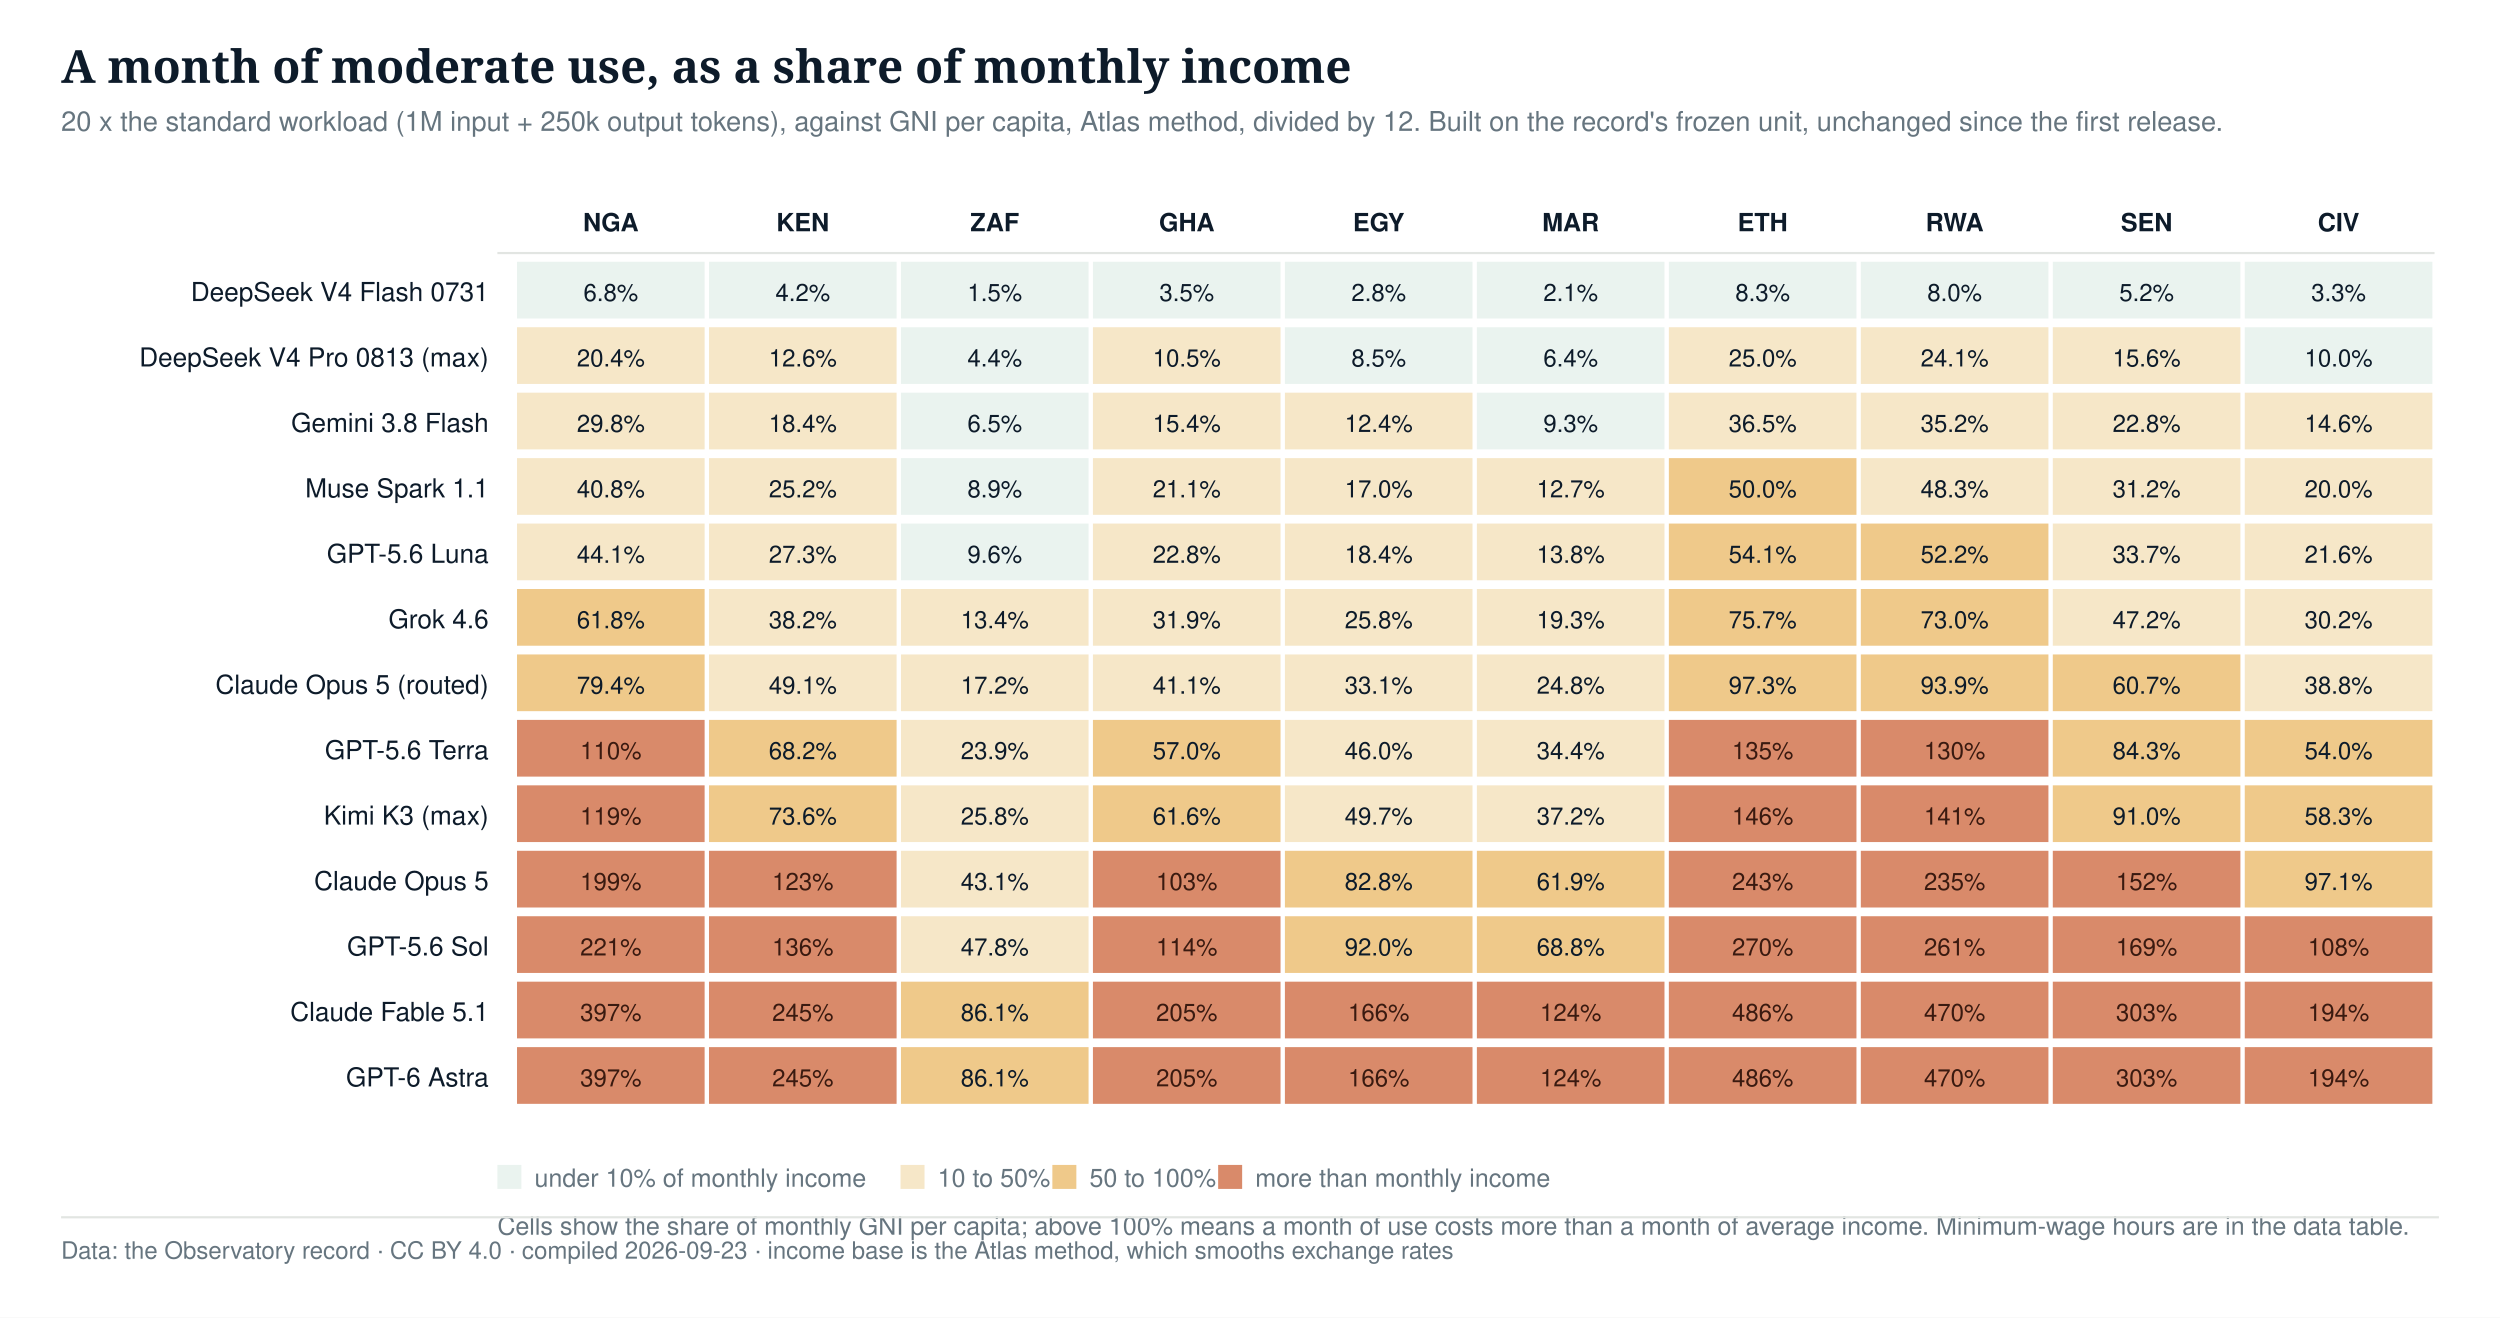
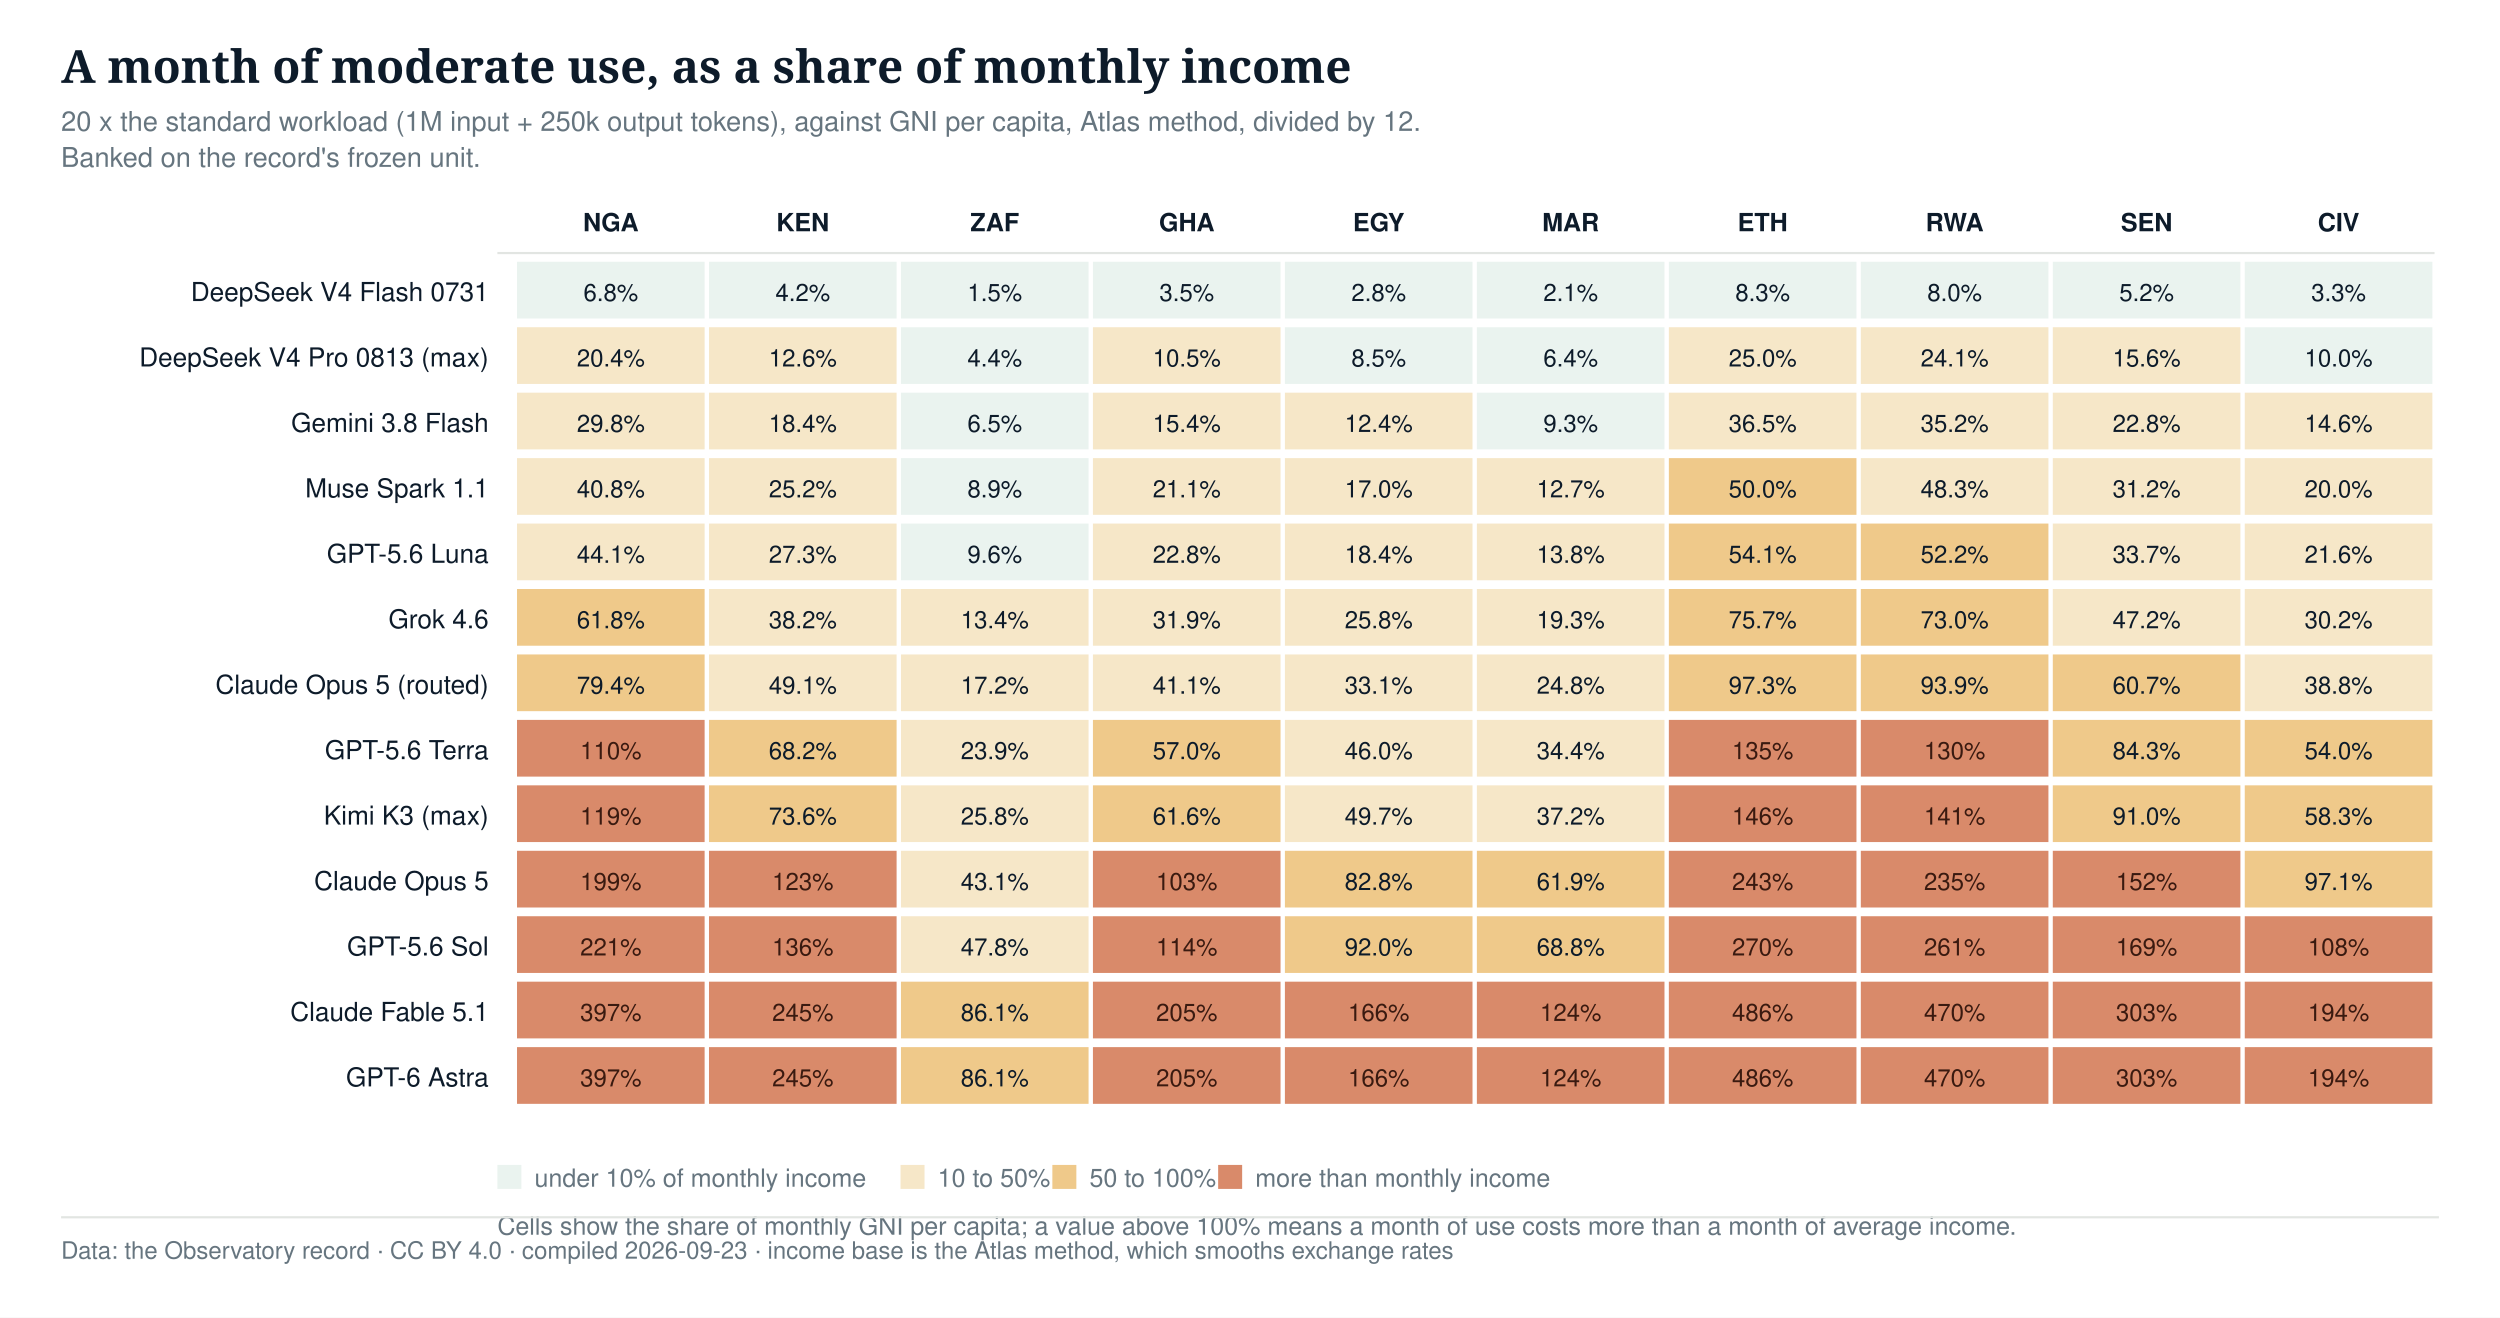
- <svg xmlns="http://www.w3.org/2000/svg" viewBox="0 0 1146 604" width="1146" height="604" role="img" aria-label="A grid of 13 models against 10 countries showing what a month of moderate use costs as a share of monthly income. The cheapest model on the grid costs 4.6% of monthly income and the dearest 268%, so affordability turns on which model a user picks, not only on where they live. Across the countries with a statutory minimum wage, a month of moderate use costs between 4 and 1,899 hours of minimum-wage work.">
+ <svg xmlns="http://www.w3.org/2000/svg" viewBox="0 0 1146 604" width="1146" height="604" role="img" aria-label="A grid of 13 models against 10 countries showing what a month of moderate use costs as a share of monthly income. The cheapest model on the grid costs 4.6% of monthly income and the dearest 268%, so affordability turns on which model a user picks, not only on where they live.">
  <rect width="1146" height="604" fill="#FFFFFF" />
  <text x="28" y="38" font-family="'Source Serif 4',Georgia,serif" font-size="21" font-weight="600" fill="#0D1B2A">A month of moderate use, as a share of monthly income</text>
-   <text x="28" y="60" font-family="IBM Plex Sans,-apple-system,'Segoe UI',Helvetica,Arial,sans-serif" font-size="12.5" fill="#66757F">20 x the standard workload (1M input + 250k output tokens), against GNI per capita, Atlas method, divided by 12. Built on the record's frozen unit, unchanged since the first release.</text>
+   <text x="28" y="60.0" font-family="IBM Plex Sans,-apple-system,'Segoe UI',Helvetica,Arial,sans-serif" font-size="12.5" fill="#66757F">20 x the standard workload (1M input + 250k output tokens), against GNI per capita, Atlas method, divided by 12.</text>
+   <text x="28" y="76.5" font-family="IBM Plex Sans,-apple-system,'Segoe UI',Helvetica,Arial,sans-serif" font-size="12.5" fill="#66757F">Banked on the record's frozen unit.</text>
  <text x="280.0" y="106" text-anchor="middle" font-family="IBM Plex Sans,-apple-system,'Segoe UI',Helvetica,Arial,sans-serif" font-size="11.5" font-weight="600" fill="#0D1B2A">NGA</text>
  <text x="368.0" y="106" text-anchor="middle" font-family="IBM Plex Sans,-apple-system,'Segoe UI',Helvetica,Arial,sans-serif" font-size="11.5" font-weight="600" fill="#0D1B2A">KEN</text>
  <text x="456.0" y="106" text-anchor="middle" font-family="IBM Plex Sans,-apple-system,'Segoe UI',Helvetica,Arial,sans-serif" font-size="11.5" font-weight="600" fill="#0D1B2A">ZAF</text>
  <text x="544.0" y="106" text-anchor="middle" font-family="IBM Plex Sans,-apple-system,'Segoe UI',Helvetica,Arial,sans-serif" font-size="11.5" font-weight="600" fill="#0D1B2A">GHA</text>
  <text x="632.0" y="106" text-anchor="middle" font-family="IBM Plex Sans,-apple-system,'Segoe UI',Helvetica,Arial,sans-serif" font-size="11.5" font-weight="600" fill="#0D1B2A">EGY</text>
  <text x="720.0" y="106" text-anchor="middle" font-family="IBM Plex Sans,-apple-system,'Segoe UI',Helvetica,Arial,sans-serif" font-size="11.5" font-weight="600" fill="#0D1B2A">MAR</text>
  <text x="808.0" y="106" text-anchor="middle" font-family="IBM Plex Sans,-apple-system,'Segoe UI',Helvetica,Arial,sans-serif" font-size="11.5" font-weight="600" fill="#0D1B2A">ETH</text>
  <text x="896.0" y="106" text-anchor="middle" font-family="IBM Plex Sans,-apple-system,'Segoe UI',Helvetica,Arial,sans-serif" font-size="11.5" font-weight="600" fill="#0D1B2A">RWA</text>
  <text x="984.0" y="106" text-anchor="middle" font-family="IBM Plex Sans,-apple-system,'Segoe UI',Helvetica,Arial,sans-serif" font-size="11.5" font-weight="600" fill="#0D1B2A">SEN</text>
  <text x="1072.0" y="106" text-anchor="middle" font-family="IBM Plex Sans,-apple-system,'Segoe UI',Helvetica,Arial,sans-serif" font-size="11.5" font-weight="600" fill="#0D1B2A">CIV</text>
  <text x="224" y="138" text-anchor="end" font-family="IBM Plex Sans,-apple-system,'Segoe UI',Helvetica,Arial,sans-serif" font-size="12" fill="#0D1B2A">DeepSeek V4 Flash 0731</text>
  <rect x="237.0" y="120" width="86" height="26" fill="#EAF3EF" />
  <text x="280.0" y="138" text-anchor="middle" font-family="IBM Plex Sans,-apple-system,'Segoe UI',Helvetica,Arial,sans-serif" font-size="11" fill="#0D1B2A">6.8%</text>
  <rect x="325.0" y="120" width="86" height="26" fill="#EAF3EF" />
  <text x="368.0" y="138" text-anchor="middle" font-family="IBM Plex Sans,-apple-system,'Segoe UI',Helvetica,Arial,sans-serif" font-size="11" fill="#0D1B2A">4.2%</text>
  <rect x="413.0" y="120" width="86" height="26" fill="#EAF3EF" />
  <text x="456.0" y="138" text-anchor="middle" font-family="IBM Plex Sans,-apple-system,'Segoe UI',Helvetica,Arial,sans-serif" font-size="11" fill="#0D1B2A">1.5%</text>
  <rect x="501.0" y="120" width="86" height="26" fill="#EAF3EF" />
  <text x="544.0" y="138" text-anchor="middle" font-family="IBM Plex Sans,-apple-system,'Segoe UI',Helvetica,Arial,sans-serif" font-size="11" fill="#0D1B2A">3.5%</text>
  <rect x="589.0" y="120" width="86" height="26" fill="#EAF3EF" />
  <text x="632.0" y="138" text-anchor="middle" font-family="IBM Plex Sans,-apple-system,'Segoe UI',Helvetica,Arial,sans-serif" font-size="11" fill="#0D1B2A">2.8%</text>
  <rect x="677.0" y="120" width="86" height="26" fill="#EAF3EF" />
  <text x="720.0" y="138" text-anchor="middle" font-family="IBM Plex Sans,-apple-system,'Segoe UI',Helvetica,Arial,sans-serif" font-size="11" fill="#0D1B2A">2.1%</text>
  <rect x="765.0" y="120" width="86" height="26" fill="#EAF3EF" />
  <text x="808.0" y="138" text-anchor="middle" font-family="IBM Plex Sans,-apple-system,'Segoe UI',Helvetica,Arial,sans-serif" font-size="11" fill="#0D1B2A">8.3%</text>
  <rect x="853.0" y="120" width="86" height="26" fill="#EAF3EF" />
  <text x="896.0" y="138" text-anchor="middle" font-family="IBM Plex Sans,-apple-system,'Segoe UI',Helvetica,Arial,sans-serif" font-size="11" fill="#0D1B2A">8.0%</text>
  <rect x="941.0" y="120" width="86" height="26" fill="#EAF3EF" />
  <text x="984.0" y="138" text-anchor="middle" font-family="IBM Plex Sans,-apple-system,'Segoe UI',Helvetica,Arial,sans-serif" font-size="11" fill="#0D1B2A">5.2%</text>
  <rect x="1029.0" y="120" width="86" height="26" fill="#EAF3EF" />
  <text x="1072.0" y="138" text-anchor="middle" font-family="IBM Plex Sans,-apple-system,'Segoe UI',Helvetica,Arial,sans-serif" font-size="11" fill="#0D1B2A">3.3%</text>
  <text x="224" y="168" text-anchor="end" font-family="IBM Plex Sans,-apple-system,'Segoe UI',Helvetica,Arial,sans-serif" font-size="12" fill="#0D1B2A">DeepSeek V4 Pro 0813 (max)</text>
  <rect x="237.0" y="150" width="86" height="26" fill="#F6E7C8" />
  <text x="280.0" y="168" text-anchor="middle" font-family="IBM Plex Sans,-apple-system,'Segoe UI',Helvetica,Arial,sans-serif" font-size="11" fill="#0D1B2A">20.4%</text>
  <rect x="325.0" y="150" width="86" height="26" fill="#F6E7C8" />
  <text x="368.0" y="168" text-anchor="middle" font-family="IBM Plex Sans,-apple-system,'Segoe UI',Helvetica,Arial,sans-serif" font-size="11" fill="#0D1B2A">12.6%</text>
  <rect x="413.0" y="150" width="86" height="26" fill="#EAF3EF" />
  <text x="456.0" y="168" text-anchor="middle" font-family="IBM Plex Sans,-apple-system,'Segoe UI',Helvetica,Arial,sans-serif" font-size="11" fill="#0D1B2A">4.4%</text>
  <rect x="501.0" y="150" width="86" height="26" fill="#F6E7C8" />
  <text x="544.0" y="168" text-anchor="middle" font-family="IBM Plex Sans,-apple-system,'Segoe UI',Helvetica,Arial,sans-serif" font-size="11" fill="#0D1B2A">10.5%</text>
  <rect x="589.0" y="150" width="86" height="26" fill="#EAF3EF" />
  <text x="632.0" y="168" text-anchor="middle" font-family="IBM Plex Sans,-apple-system,'Segoe UI',Helvetica,Arial,sans-serif" font-size="11" fill="#0D1B2A">8.5%</text>
  <rect x="677.0" y="150" width="86" height="26" fill="#EAF3EF" />
  <text x="720.0" y="168" text-anchor="middle" font-family="IBM Plex Sans,-apple-system,'Segoe UI',Helvetica,Arial,sans-serif" font-size="11" fill="#0D1B2A">6.4%</text>
  <rect x="765.0" y="150" width="86" height="26" fill="#F6E7C8" />
  <text x="808.0" y="168" text-anchor="middle" font-family="IBM Plex Sans,-apple-system,'Segoe UI',Helvetica,Arial,sans-serif" font-size="11" fill="#0D1B2A">25.0%</text>
  <rect x="853.0" y="150" width="86" height="26" fill="#F6E7C8" />
  <text x="896.0" y="168" text-anchor="middle" font-family="IBM Plex Sans,-apple-system,'Segoe UI',Helvetica,Arial,sans-serif" font-size="11" fill="#0D1B2A">24.1%</text>
  <rect x="941.0" y="150" width="86" height="26" fill="#F6E7C8" />
  <text x="984.0" y="168" text-anchor="middle" font-family="IBM Plex Sans,-apple-system,'Segoe UI',Helvetica,Arial,sans-serif" font-size="11" fill="#0D1B2A">15.6%</text>
  <rect x="1029.0" y="150" width="86" height="26" fill="#EAF3EF" />
  <text x="1072.0" y="168" text-anchor="middle" font-family="IBM Plex Sans,-apple-system,'Segoe UI',Helvetica,Arial,sans-serif" font-size="11" fill="#0D1B2A">10.0%</text>
  <text x="224" y="198" text-anchor="end" font-family="IBM Plex Sans,-apple-system,'Segoe UI',Helvetica,Arial,sans-serif" font-size="12" fill="#0D1B2A">Gemini 3.8 Flash</text>
  <rect x="237.0" y="180" width="86" height="26" fill="#F6E7C8" />
  <text x="280.0" y="198" text-anchor="middle" font-family="IBM Plex Sans,-apple-system,'Segoe UI',Helvetica,Arial,sans-serif" font-size="11" fill="#0D1B2A">29.8%</text>
  <rect x="325.0" y="180" width="86" height="26" fill="#F6E7C8" />
  <text x="368.0" y="198" text-anchor="middle" font-family="IBM Plex Sans,-apple-system,'Segoe UI',Helvetica,Arial,sans-serif" font-size="11" fill="#0D1B2A">18.4%</text>
  <rect x="413.0" y="180" width="86" height="26" fill="#EAF3EF" />
  <text x="456.0" y="198" text-anchor="middle" font-family="IBM Plex Sans,-apple-system,'Segoe UI',Helvetica,Arial,sans-serif" font-size="11" fill="#0D1B2A">6.5%</text>
  <rect x="501.0" y="180" width="86" height="26" fill="#F6E7C8" />
  <text x="544.0" y="198" text-anchor="middle" font-family="IBM Plex Sans,-apple-system,'Segoe UI',Helvetica,Arial,sans-serif" font-size="11" fill="#0D1B2A">15.4%</text>
  <rect x="589.0" y="180" width="86" height="26" fill="#F6E7C8" />
  <text x="632.0" y="198" text-anchor="middle" font-family="IBM Plex Sans,-apple-system,'Segoe UI',Helvetica,Arial,sans-serif" font-size="11" fill="#0D1B2A">12.4%</text>
  <rect x="677.0" y="180" width="86" height="26" fill="#EAF3EF" />
  <text x="720.0" y="198" text-anchor="middle" font-family="IBM Plex Sans,-apple-system,'Segoe UI',Helvetica,Arial,sans-serif" font-size="11" fill="#0D1B2A">9.3%</text>
  <rect x="765.0" y="180" width="86" height="26" fill="#F6E7C8" />
  <text x="808.0" y="198" text-anchor="middle" font-family="IBM Plex Sans,-apple-system,'Segoe UI',Helvetica,Arial,sans-serif" font-size="11" fill="#0D1B2A">36.5%</text>
  <rect x="853.0" y="180" width="86" height="26" fill="#F6E7C8" />
  <text x="896.0" y="198" text-anchor="middle" font-family="IBM Plex Sans,-apple-system,'Segoe UI',Helvetica,Arial,sans-serif" font-size="11" fill="#0D1B2A">35.2%</text>
  <rect x="941.0" y="180" width="86" height="26" fill="#F6E7C8" />
  <text x="984.0" y="198" text-anchor="middle" font-family="IBM Plex Sans,-apple-system,'Segoe UI',Helvetica,Arial,sans-serif" font-size="11" fill="#0D1B2A">22.8%</text>
  <rect x="1029.0" y="180" width="86" height="26" fill="#F6E7C8" />
  <text x="1072.0" y="198" text-anchor="middle" font-family="IBM Plex Sans,-apple-system,'Segoe UI',Helvetica,Arial,sans-serif" font-size="11" fill="#0D1B2A">14.6%</text>
  <text x="224" y="228" text-anchor="end" font-family="IBM Plex Sans,-apple-system,'Segoe UI',Helvetica,Arial,sans-serif" font-size="12" fill="#0D1B2A">Muse Spark 1.1</text>
  <rect x="237.0" y="210" width="86" height="26" fill="#F6E7C8" />
  <text x="280.0" y="228" text-anchor="middle" font-family="IBM Plex Sans,-apple-system,'Segoe UI',Helvetica,Arial,sans-serif" font-size="11" fill="#0D1B2A">40.8%</text>
  <rect x="325.0" y="210" width="86" height="26" fill="#F6E7C8" />
  <text x="368.0" y="228" text-anchor="middle" font-family="IBM Plex Sans,-apple-system,'Segoe UI',Helvetica,Arial,sans-serif" font-size="11" fill="#0D1B2A">25.2%</text>
  <rect x="413.0" y="210" width="86" height="26" fill="#EAF3EF" />
  <text x="456.0" y="228" text-anchor="middle" font-family="IBM Plex Sans,-apple-system,'Segoe UI',Helvetica,Arial,sans-serif" font-size="11" fill="#0D1B2A">8.9%</text>
  <rect x="501.0" y="210" width="86" height="26" fill="#F6E7C8" />
  <text x="544.0" y="228" text-anchor="middle" font-family="IBM Plex Sans,-apple-system,'Segoe UI',Helvetica,Arial,sans-serif" font-size="11" fill="#0D1B2A">21.1%</text>
  <rect x="589.0" y="210" width="86" height="26" fill="#F6E7C8" />
  <text x="632.0" y="228" text-anchor="middle" font-family="IBM Plex Sans,-apple-system,'Segoe UI',Helvetica,Arial,sans-serif" font-size="11" fill="#0D1B2A">17.0%</text>
  <rect x="677.0" y="210" width="86" height="26" fill="#F6E7C8" />
  <text x="720.0" y="228" text-anchor="middle" font-family="IBM Plex Sans,-apple-system,'Segoe UI',Helvetica,Arial,sans-serif" font-size="11" fill="#0D1B2A">12.7%</text>
  <rect x="765.0" y="210" width="86" height="26" fill="#EFC98A" />
  <text x="808.0" y="228" text-anchor="middle" font-family="IBM Plex Sans,-apple-system,'Segoe UI',Helvetica,Arial,sans-serif" font-size="11" fill="#0D1B2A">50.0%</text>
  <rect x="853.0" y="210" width="86" height="26" fill="#F6E7C8" />
  <text x="896.0" y="228" text-anchor="middle" font-family="IBM Plex Sans,-apple-system,'Segoe UI',Helvetica,Arial,sans-serif" font-size="11" fill="#0D1B2A">48.3%</text>
  <rect x="941.0" y="210" width="86" height="26" fill="#F6E7C8" />
  <text x="984.0" y="228" text-anchor="middle" font-family="IBM Plex Sans,-apple-system,'Segoe UI',Helvetica,Arial,sans-serif" font-size="11" fill="#0D1B2A">31.2%</text>
  <rect x="1029.0" y="210" width="86" height="26" fill="#F6E7C8" />
  <text x="1072.0" y="228" text-anchor="middle" font-family="IBM Plex Sans,-apple-system,'Segoe UI',Helvetica,Arial,sans-serif" font-size="11" fill="#0D1B2A">20.0%</text>
  <text x="224" y="258" text-anchor="end" font-family="IBM Plex Sans,-apple-system,'Segoe UI',Helvetica,Arial,sans-serif" font-size="12" fill="#0D1B2A">GPT-5.6 Luna</text>
  <rect x="237.0" y="240" width="86" height="26" fill="#F6E7C8" />
  <text x="280.0" y="258" text-anchor="middle" font-family="IBM Plex Sans,-apple-system,'Segoe UI',Helvetica,Arial,sans-serif" font-size="11" fill="#0D1B2A">44.1%</text>
  <rect x="325.0" y="240" width="86" height="26" fill="#F6E7C8" />
  <text x="368.0" y="258" text-anchor="middle" font-family="IBM Plex Sans,-apple-system,'Segoe UI',Helvetica,Arial,sans-serif" font-size="11" fill="#0D1B2A">27.3%</text>
  <rect x="413.0" y="240" width="86" height="26" fill="#EAF3EF" />
  <text x="456.0" y="258" text-anchor="middle" font-family="IBM Plex Sans,-apple-system,'Segoe UI',Helvetica,Arial,sans-serif" font-size="11" fill="#0D1B2A">9.6%</text>
  <rect x="501.0" y="240" width="86" height="26" fill="#F6E7C8" />
  <text x="544.0" y="258" text-anchor="middle" font-family="IBM Plex Sans,-apple-system,'Segoe UI',Helvetica,Arial,sans-serif" font-size="11" fill="#0D1B2A">22.8%</text>
  <rect x="589.0" y="240" width="86" height="26" fill="#F6E7C8" />
  <text x="632.0" y="258" text-anchor="middle" font-family="IBM Plex Sans,-apple-system,'Segoe UI',Helvetica,Arial,sans-serif" font-size="11" fill="#0D1B2A">18.4%</text>
  <rect x="677.0" y="240" width="86" height="26" fill="#F6E7C8" />
  <text x="720.0" y="258" text-anchor="middle" font-family="IBM Plex Sans,-apple-system,'Segoe UI',Helvetica,Arial,sans-serif" font-size="11" fill="#0D1B2A">13.8%</text>
  <rect x="765.0" y="240" width="86" height="26" fill="#EFC98A" />
  <text x="808.0" y="258" text-anchor="middle" font-family="IBM Plex Sans,-apple-system,'Segoe UI',Helvetica,Arial,sans-serif" font-size="11" fill="#0D1B2A">54.1%</text>
  <rect x="853.0" y="240" width="86" height="26" fill="#EFC98A" />
  <text x="896.0" y="258" text-anchor="middle" font-family="IBM Plex Sans,-apple-system,'Segoe UI',Helvetica,Arial,sans-serif" font-size="11" fill="#0D1B2A">52.2%</text>
  <rect x="941.0" y="240" width="86" height="26" fill="#F6E7C8" />
  <text x="984.0" y="258" text-anchor="middle" font-family="IBM Plex Sans,-apple-system,'Segoe UI',Helvetica,Arial,sans-serif" font-size="11" fill="#0D1B2A">33.7%</text>
  <rect x="1029.0" y="240" width="86" height="26" fill="#F6E7C8" />
  <text x="1072.0" y="258" text-anchor="middle" font-family="IBM Plex Sans,-apple-system,'Segoe UI',Helvetica,Arial,sans-serif" font-size="11" fill="#0D1B2A">21.6%</text>
  <text x="224" y="288" text-anchor="end" font-family="IBM Plex Sans,-apple-system,'Segoe UI',Helvetica,Arial,sans-serif" font-size="12" fill="#0D1B2A">Grok 4.6</text>
  <rect x="237.0" y="270" width="86" height="26" fill="#EFC98A" />
  <text x="280.0" y="288" text-anchor="middle" font-family="IBM Plex Sans,-apple-system,'Segoe UI',Helvetica,Arial,sans-serif" font-size="11" fill="#0D1B2A">61.8%</text>
  <rect x="325.0" y="270" width="86" height="26" fill="#F6E7C8" />
  <text x="368.0" y="288" text-anchor="middle" font-family="IBM Plex Sans,-apple-system,'Segoe UI',Helvetica,Arial,sans-serif" font-size="11" fill="#0D1B2A">38.2%</text>
  <rect x="413.0" y="270" width="86" height="26" fill="#F6E7C8" />
  <text x="456.0" y="288" text-anchor="middle" font-family="IBM Plex Sans,-apple-system,'Segoe UI',Helvetica,Arial,sans-serif" font-size="11" fill="#0D1B2A">13.4%</text>
  <rect x="501.0" y="270" width="86" height="26" fill="#F6E7C8" />
  <text x="544.0" y="288" text-anchor="middle" font-family="IBM Plex Sans,-apple-system,'Segoe UI',Helvetica,Arial,sans-serif" font-size="11" fill="#0D1B2A">31.9%</text>
  <rect x="589.0" y="270" width="86" height="26" fill="#F6E7C8" />
  <text x="632.0" y="288" text-anchor="middle" font-family="IBM Plex Sans,-apple-system,'Segoe UI',Helvetica,Arial,sans-serif" font-size="11" fill="#0D1B2A">25.8%</text>
  <rect x="677.0" y="270" width="86" height="26" fill="#F6E7C8" />
  <text x="720.0" y="288" text-anchor="middle" font-family="IBM Plex Sans,-apple-system,'Segoe UI',Helvetica,Arial,sans-serif" font-size="11" fill="#0D1B2A">19.3%</text>
  <rect x="765.0" y="270" width="86" height="26" fill="#EFC98A" />
  <text x="808.0" y="288" text-anchor="middle" font-family="IBM Plex Sans,-apple-system,'Segoe UI',Helvetica,Arial,sans-serif" font-size="11" fill="#0D1B2A">75.7%</text>
  <rect x="853.0" y="270" width="86" height="26" fill="#EFC98A" />
  <text x="896.0" y="288" text-anchor="middle" font-family="IBM Plex Sans,-apple-system,'Segoe UI',Helvetica,Arial,sans-serif" font-size="11" fill="#0D1B2A">73.0%</text>
  <rect x="941.0" y="270" width="86" height="26" fill="#F6E7C8" />
  <text x="984.0" y="288" text-anchor="middle" font-family="IBM Plex Sans,-apple-system,'Segoe UI',Helvetica,Arial,sans-serif" font-size="11" fill="#0D1B2A">47.2%</text>
  <rect x="1029.0" y="270" width="86" height="26" fill="#F6E7C8" />
  <text x="1072.0" y="288" text-anchor="middle" font-family="IBM Plex Sans,-apple-system,'Segoe UI',Helvetica,Arial,sans-serif" font-size="11" fill="#0D1B2A">30.2%</text>
  <text x="224" y="318" text-anchor="end" font-family="IBM Plex Sans,-apple-system,'Segoe UI',Helvetica,Arial,sans-serif" font-size="12" fill="#0D1B2A">Claude Opus 5 (routed)</text>
  <rect x="237.0" y="300" width="86" height="26" fill="#EFC98A" />
  <text x="280.0" y="318" text-anchor="middle" font-family="IBM Plex Sans,-apple-system,'Segoe UI',Helvetica,Arial,sans-serif" font-size="11" fill="#0D1B2A">79.4%</text>
  <rect x="325.0" y="300" width="86" height="26" fill="#F6E7C8" />
  <text x="368.0" y="318" text-anchor="middle" font-family="IBM Plex Sans,-apple-system,'Segoe UI',Helvetica,Arial,sans-serif" font-size="11" fill="#0D1B2A">49.1%</text>
  <rect x="413.0" y="300" width="86" height="26" fill="#F6E7C8" />
  <text x="456.0" y="318" text-anchor="middle" font-family="IBM Plex Sans,-apple-system,'Segoe UI',Helvetica,Arial,sans-serif" font-size="11" fill="#0D1B2A">17.2%</text>
  <rect x="501.0" y="300" width="86" height="26" fill="#F6E7C8" />
  <text x="544.0" y="318" text-anchor="middle" font-family="IBM Plex Sans,-apple-system,'Segoe UI',Helvetica,Arial,sans-serif" font-size="11" fill="#0D1B2A">41.1%</text>
  <rect x="589.0" y="300" width="86" height="26" fill="#F6E7C8" />
  <text x="632.0" y="318" text-anchor="middle" font-family="IBM Plex Sans,-apple-system,'Segoe UI',Helvetica,Arial,sans-serif" font-size="11" fill="#0D1B2A">33.1%</text>
  <rect x="677.0" y="300" width="86" height="26" fill="#F6E7C8" />
  <text x="720.0" y="318" text-anchor="middle" font-family="IBM Plex Sans,-apple-system,'Segoe UI',Helvetica,Arial,sans-serif" font-size="11" fill="#0D1B2A">24.8%</text>
  <rect x="765.0" y="300" width="86" height="26" fill="#EFC98A" />
  <text x="808.0" y="318" text-anchor="middle" font-family="IBM Plex Sans,-apple-system,'Segoe UI',Helvetica,Arial,sans-serif" font-size="11" fill="#0D1B2A">97.3%</text>
  <rect x="853.0" y="300" width="86" height="26" fill="#EFC98A" />
  <text x="896.0" y="318" text-anchor="middle" font-family="IBM Plex Sans,-apple-system,'Segoe UI',Helvetica,Arial,sans-serif" font-size="11" fill="#0D1B2A">93.9%</text>
  <rect x="941.0" y="300" width="86" height="26" fill="#EFC98A" />
  <text x="984.0" y="318" text-anchor="middle" font-family="IBM Plex Sans,-apple-system,'Segoe UI',Helvetica,Arial,sans-serif" font-size="11" fill="#0D1B2A">60.7%</text>
  <rect x="1029.0" y="300" width="86" height="26" fill="#F6E7C8" />
  <text x="1072.0" y="318" text-anchor="middle" font-family="IBM Plex Sans,-apple-system,'Segoe UI',Helvetica,Arial,sans-serif" font-size="11" fill="#0D1B2A">38.8%</text>
  <text x="224" y="348" text-anchor="end" font-family="IBM Plex Sans,-apple-system,'Segoe UI',Helvetica,Arial,sans-serif" font-size="12" fill="#0D1B2A">GPT-5.6 Terra</text>
  <rect x="237.0" y="330" width="86" height="26" fill="#D98A6A" />
  <text x="280.0" y="348" text-anchor="middle" font-family="IBM Plex Sans,-apple-system,'Segoe UI',Helvetica,Arial,sans-serif" font-size="11" fill="#3A1A10">110%</text>
  <rect x="325.0" y="330" width="86" height="26" fill="#EFC98A" />
  <text x="368.0" y="348" text-anchor="middle" font-family="IBM Plex Sans,-apple-system,'Segoe UI',Helvetica,Arial,sans-serif" font-size="11" fill="#0D1B2A">68.2%</text>
  <rect x="413.0" y="330" width="86" height="26" fill="#F6E7C8" />
  <text x="456.0" y="348" text-anchor="middle" font-family="IBM Plex Sans,-apple-system,'Segoe UI',Helvetica,Arial,sans-serif" font-size="11" fill="#0D1B2A">23.9%</text>
  <rect x="501.0" y="330" width="86" height="26" fill="#EFC98A" />
  <text x="544.0" y="348" text-anchor="middle" font-family="IBM Plex Sans,-apple-system,'Segoe UI',Helvetica,Arial,sans-serif" font-size="11" fill="#0D1B2A">57.0%</text>
  <rect x="589.0" y="330" width="86" height="26" fill="#F6E7C8" />
  <text x="632.0" y="348" text-anchor="middle" font-family="IBM Plex Sans,-apple-system,'Segoe UI',Helvetica,Arial,sans-serif" font-size="11" fill="#0D1B2A">46.0%</text>
  <rect x="677.0" y="330" width="86" height="26" fill="#F6E7C8" />
  <text x="720.0" y="348" text-anchor="middle" font-family="IBM Plex Sans,-apple-system,'Segoe UI',Helvetica,Arial,sans-serif" font-size="11" fill="#0D1B2A">34.4%</text>
  <rect x="765.0" y="330" width="86" height="26" fill="#D98A6A" />
  <text x="808.0" y="348" text-anchor="middle" font-family="IBM Plex Sans,-apple-system,'Segoe UI',Helvetica,Arial,sans-serif" font-size="11" fill="#3A1A10">135%</text>
  <rect x="853.0" y="330" width="86" height="26" fill="#D98A6A" />
  <text x="896.0" y="348" text-anchor="middle" font-family="IBM Plex Sans,-apple-system,'Segoe UI',Helvetica,Arial,sans-serif" font-size="11" fill="#3A1A10">130%</text>
  <rect x="941.0" y="330" width="86" height="26" fill="#EFC98A" />
  <text x="984.0" y="348" text-anchor="middle" font-family="IBM Plex Sans,-apple-system,'Segoe UI',Helvetica,Arial,sans-serif" font-size="11" fill="#0D1B2A">84.3%</text>
  <rect x="1029.0" y="330" width="86" height="26" fill="#EFC98A" />
  <text x="1072.0" y="348" text-anchor="middle" font-family="IBM Plex Sans,-apple-system,'Segoe UI',Helvetica,Arial,sans-serif" font-size="11" fill="#0D1B2A">54.0%</text>
  <text x="224" y="378" text-anchor="end" font-family="IBM Plex Sans,-apple-system,'Segoe UI',Helvetica,Arial,sans-serif" font-size="12" fill="#0D1B2A">Kimi K3 (max)</text>
  <rect x="237.0" y="360" width="86" height="26" fill="#D98A6A" />
  <text x="280.0" y="378" text-anchor="middle" font-family="IBM Plex Sans,-apple-system,'Segoe UI',Helvetica,Arial,sans-serif" font-size="11" fill="#3A1A10">119%</text>
  <rect x="325.0" y="360" width="86" height="26" fill="#EFC98A" />
  <text x="368.0" y="378" text-anchor="middle" font-family="IBM Plex Sans,-apple-system,'Segoe UI',Helvetica,Arial,sans-serif" font-size="11" fill="#0D1B2A">73.6%</text>
  <rect x="413.0" y="360" width="86" height="26" fill="#F6E7C8" />
  <text x="456.0" y="378" text-anchor="middle" font-family="IBM Plex Sans,-apple-system,'Segoe UI',Helvetica,Arial,sans-serif" font-size="11" fill="#0D1B2A">25.8%</text>
  <rect x="501.0" y="360" width="86" height="26" fill="#EFC98A" />
  <text x="544.0" y="378" text-anchor="middle" font-family="IBM Plex Sans,-apple-system,'Segoe UI',Helvetica,Arial,sans-serif" font-size="11" fill="#0D1B2A">61.6%</text>
  <rect x="589.0" y="360" width="86" height="26" fill="#F6E7C8" />
  <text x="632.0" y="378" text-anchor="middle" font-family="IBM Plex Sans,-apple-system,'Segoe UI',Helvetica,Arial,sans-serif" font-size="11" fill="#0D1B2A">49.7%</text>
  <rect x="677.0" y="360" width="86" height="26" fill="#F6E7C8" />
  <text x="720.0" y="378" text-anchor="middle" font-family="IBM Plex Sans,-apple-system,'Segoe UI',Helvetica,Arial,sans-serif" font-size="11" fill="#0D1B2A">37.2%</text>
  <rect x="765.0" y="360" width="86" height="26" fill="#D98A6A" />
  <text x="808.0" y="378" text-anchor="middle" font-family="IBM Plex Sans,-apple-system,'Segoe UI',Helvetica,Arial,sans-serif" font-size="11" fill="#3A1A10">146%</text>
  <rect x="853.0" y="360" width="86" height="26" fill="#D98A6A" />
  <text x="896.0" y="378" text-anchor="middle" font-family="IBM Plex Sans,-apple-system,'Segoe UI',Helvetica,Arial,sans-serif" font-size="11" fill="#3A1A10">141%</text>
  <rect x="941.0" y="360" width="86" height="26" fill="#EFC98A" />
  <text x="984.0" y="378" text-anchor="middle" font-family="IBM Plex Sans,-apple-system,'Segoe UI',Helvetica,Arial,sans-serif" font-size="11" fill="#0D1B2A">91.0%</text>
  <rect x="1029.0" y="360" width="86" height="26" fill="#EFC98A" />
  <text x="1072.0" y="378" text-anchor="middle" font-family="IBM Plex Sans,-apple-system,'Segoe UI',Helvetica,Arial,sans-serif" font-size="11" fill="#0D1B2A">58.3%</text>
  <text x="224" y="408" text-anchor="end" font-family="IBM Plex Sans,-apple-system,'Segoe UI',Helvetica,Arial,sans-serif" font-size="12" fill="#0D1B2A">Claude Opus 5</text>
  <rect x="237.0" y="390" width="86" height="26" fill="#D98A6A" />
  <text x="280.0" y="408" text-anchor="middle" font-family="IBM Plex Sans,-apple-system,'Segoe UI',Helvetica,Arial,sans-serif" font-size="11" fill="#3A1A10">199%</text>
  <rect x="325.0" y="390" width="86" height="26" fill="#D98A6A" />
  <text x="368.0" y="408" text-anchor="middle" font-family="IBM Plex Sans,-apple-system,'Segoe UI',Helvetica,Arial,sans-serif" font-size="11" fill="#3A1A10">123%</text>
  <rect x="413.0" y="390" width="86" height="26" fill="#F6E7C8" />
  <text x="456.0" y="408" text-anchor="middle" font-family="IBM Plex Sans,-apple-system,'Segoe UI',Helvetica,Arial,sans-serif" font-size="11" fill="#0D1B2A">43.1%</text>
  <rect x="501.0" y="390" width="86" height="26" fill="#D98A6A" />
  <text x="544.0" y="408" text-anchor="middle" font-family="IBM Plex Sans,-apple-system,'Segoe UI',Helvetica,Arial,sans-serif" font-size="11" fill="#3A1A10">103%</text>
  <rect x="589.0" y="390" width="86" height="26" fill="#EFC98A" />
  <text x="632.0" y="408" text-anchor="middle" font-family="IBM Plex Sans,-apple-system,'Segoe UI',Helvetica,Arial,sans-serif" font-size="11" fill="#0D1B2A">82.8%</text>
  <rect x="677.0" y="390" width="86" height="26" fill="#EFC98A" />
  <text x="720.0" y="408" text-anchor="middle" font-family="IBM Plex Sans,-apple-system,'Segoe UI',Helvetica,Arial,sans-serif" font-size="11" fill="#0D1B2A">61.9%</text>
  <rect x="765.0" y="390" width="86" height="26" fill="#D98A6A" />
  <text x="808.0" y="408" text-anchor="middle" font-family="IBM Plex Sans,-apple-system,'Segoe UI',Helvetica,Arial,sans-serif" font-size="11" fill="#3A1A10">243%</text>
  <rect x="853.0" y="390" width="86" height="26" fill="#D98A6A" />
  <text x="896.0" y="408" text-anchor="middle" font-family="IBM Plex Sans,-apple-system,'Segoe UI',Helvetica,Arial,sans-serif" font-size="11" fill="#3A1A10">235%</text>
  <rect x="941.0" y="390" width="86" height="26" fill="#D98A6A" />
  <text x="984.0" y="408" text-anchor="middle" font-family="IBM Plex Sans,-apple-system,'Segoe UI',Helvetica,Arial,sans-serif" font-size="11" fill="#3A1A10">152%</text>
  <rect x="1029.0" y="390" width="86" height="26" fill="#EFC98A" />
  <text x="1072.0" y="408" text-anchor="middle" font-family="IBM Plex Sans,-apple-system,'Segoe UI',Helvetica,Arial,sans-serif" font-size="11" fill="#0D1B2A">97.1%</text>
  <text x="224" y="438" text-anchor="end" font-family="IBM Plex Sans,-apple-system,'Segoe UI',Helvetica,Arial,sans-serif" font-size="12" fill="#0D1B2A">GPT-5.6 Sol</text>
  <rect x="237.0" y="420" width="86" height="26" fill="#D98A6A" />
  <text x="280.0" y="438" text-anchor="middle" font-family="IBM Plex Sans,-apple-system,'Segoe UI',Helvetica,Arial,sans-serif" font-size="11" fill="#3A1A10">221%</text>
  <rect x="325.0" y="420" width="86" height="26" fill="#D98A6A" />
  <text x="368.0" y="438" text-anchor="middle" font-family="IBM Plex Sans,-apple-system,'Segoe UI',Helvetica,Arial,sans-serif" font-size="11" fill="#3A1A10">136%</text>
  <rect x="413.0" y="420" width="86" height="26" fill="#F6E7C8" />
  <text x="456.0" y="438" text-anchor="middle" font-family="IBM Plex Sans,-apple-system,'Segoe UI',Helvetica,Arial,sans-serif" font-size="11" fill="#0D1B2A">47.8%</text>
  <rect x="501.0" y="420" width="86" height="26" fill="#D98A6A" />
  <text x="544.0" y="438" text-anchor="middle" font-family="IBM Plex Sans,-apple-system,'Segoe UI',Helvetica,Arial,sans-serif" font-size="11" fill="#3A1A10">114%</text>
  <rect x="589.0" y="420" width="86" height="26" fill="#EFC98A" />
  <text x="632.0" y="438" text-anchor="middle" font-family="IBM Plex Sans,-apple-system,'Segoe UI',Helvetica,Arial,sans-serif" font-size="11" fill="#0D1B2A">92.0%</text>
  <rect x="677.0" y="420" width="86" height="26" fill="#EFC98A" />
  <text x="720.0" y="438" text-anchor="middle" font-family="IBM Plex Sans,-apple-system,'Segoe UI',Helvetica,Arial,sans-serif" font-size="11" fill="#0D1B2A">68.8%</text>
  <rect x="765.0" y="420" width="86" height="26" fill="#D98A6A" />
  <text x="808.0" y="438" text-anchor="middle" font-family="IBM Plex Sans,-apple-system,'Segoe UI',Helvetica,Arial,sans-serif" font-size="11" fill="#3A1A10">270%</text>
  <rect x="853.0" y="420" width="86" height="26" fill="#D98A6A" />
  <text x="896.0" y="438" text-anchor="middle" font-family="IBM Plex Sans,-apple-system,'Segoe UI',Helvetica,Arial,sans-serif" font-size="11" fill="#3A1A10">261%</text>
  <rect x="941.0" y="420" width="86" height="26" fill="#D98A6A" />
  <text x="984.0" y="438" text-anchor="middle" font-family="IBM Plex Sans,-apple-system,'Segoe UI',Helvetica,Arial,sans-serif" font-size="11" fill="#3A1A10">169%</text>
  <rect x="1029.0" y="420" width="86" height="26" fill="#D98A6A" />
  <text x="1072.0" y="438" text-anchor="middle" font-family="IBM Plex Sans,-apple-system,'Segoe UI',Helvetica,Arial,sans-serif" font-size="11" fill="#3A1A10">108%</text>
  <text x="224" y="468" text-anchor="end" font-family="IBM Plex Sans,-apple-system,'Segoe UI',Helvetica,Arial,sans-serif" font-size="12" fill="#0D1B2A">Claude Fable 5.1</text>
  <rect x="237.0" y="450" width="86" height="26" fill="#D98A6A" />
  <text x="280.0" y="468" text-anchor="middle" font-family="IBM Plex Sans,-apple-system,'Segoe UI',Helvetica,Arial,sans-serif" font-size="11" fill="#3A1A10">397%</text>
  <rect x="325.0" y="450" width="86" height="26" fill="#D98A6A" />
  <text x="368.0" y="468" text-anchor="middle" font-family="IBM Plex Sans,-apple-system,'Segoe UI',Helvetica,Arial,sans-serif" font-size="11" fill="#3A1A10">245%</text>
  <rect x="413.0" y="450" width="86" height="26" fill="#EFC98A" />
  <text x="456.0" y="468" text-anchor="middle" font-family="IBM Plex Sans,-apple-system,'Segoe UI',Helvetica,Arial,sans-serif" font-size="11" fill="#0D1B2A">86.1%</text>
  <rect x="501.0" y="450" width="86" height="26" fill="#D98A6A" />
  <text x="544.0" y="468" text-anchor="middle" font-family="IBM Plex Sans,-apple-system,'Segoe UI',Helvetica,Arial,sans-serif" font-size="11" fill="#3A1A10">205%</text>
  <rect x="589.0" y="450" width="86" height="26" fill="#D98A6A" />
  <text x="632.0" y="468" text-anchor="middle" font-family="IBM Plex Sans,-apple-system,'Segoe UI',Helvetica,Arial,sans-serif" font-size="11" fill="#3A1A10">166%</text>
  <rect x="677.0" y="450" width="86" height="26" fill="#D98A6A" />
  <text x="720.0" y="468" text-anchor="middle" font-family="IBM Plex Sans,-apple-system,'Segoe UI',Helvetica,Arial,sans-serif" font-size="11" fill="#3A1A10">124%</text>
  <rect x="765.0" y="450" width="86" height="26" fill="#D98A6A" />
  <text x="808.0" y="468" text-anchor="middle" font-family="IBM Plex Sans,-apple-system,'Segoe UI',Helvetica,Arial,sans-serif" font-size="11" fill="#3A1A10">486%</text>
  <rect x="853.0" y="450" width="86" height="26" fill="#D98A6A" />
  <text x="896.0" y="468" text-anchor="middle" font-family="IBM Plex Sans,-apple-system,'Segoe UI',Helvetica,Arial,sans-serif" font-size="11" fill="#3A1A10">470%</text>
  <rect x="941.0" y="450" width="86" height="26" fill="#D98A6A" />
  <text x="984.0" y="468" text-anchor="middle" font-family="IBM Plex Sans,-apple-system,'Segoe UI',Helvetica,Arial,sans-serif" font-size="11" fill="#3A1A10">303%</text>
  <rect x="1029.0" y="450" width="86" height="26" fill="#D98A6A" />
  <text x="1072.0" y="468" text-anchor="middle" font-family="IBM Plex Sans,-apple-system,'Segoe UI',Helvetica,Arial,sans-serif" font-size="11" fill="#3A1A10">194%</text>
  <text x="224" y="498" text-anchor="end" font-family="IBM Plex Sans,-apple-system,'Segoe UI',Helvetica,Arial,sans-serif" font-size="12" fill="#0D1B2A">GPT-6 Astra</text>
  <rect x="237.0" y="480" width="86" height="26" fill="#D98A6A" />
  <text x="280.0" y="498" text-anchor="middle" font-family="IBM Plex Sans,-apple-system,'Segoe UI',Helvetica,Arial,sans-serif" font-size="11" fill="#3A1A10">397%</text>
  <rect x="325.0" y="480" width="86" height="26" fill="#D98A6A" />
  <text x="368.0" y="498" text-anchor="middle" font-family="IBM Plex Sans,-apple-system,'Segoe UI',Helvetica,Arial,sans-serif" font-size="11" fill="#3A1A10">245%</text>
  <rect x="413.0" y="480" width="86" height="26" fill="#EFC98A" />
  <text x="456.0" y="498" text-anchor="middle" font-family="IBM Plex Sans,-apple-system,'Segoe UI',Helvetica,Arial,sans-serif" font-size="11" fill="#0D1B2A">86.1%</text>
  <rect x="501.0" y="480" width="86" height="26" fill="#D98A6A" />
  <text x="544.0" y="498" text-anchor="middle" font-family="IBM Plex Sans,-apple-system,'Segoe UI',Helvetica,Arial,sans-serif" font-size="11" fill="#3A1A10">205%</text>
  <rect x="589.0" y="480" width="86" height="26" fill="#D98A6A" />
  <text x="632.0" y="498" text-anchor="middle" font-family="IBM Plex Sans,-apple-system,'Segoe UI',Helvetica,Arial,sans-serif" font-size="11" fill="#3A1A10">166%</text>
  <rect x="677.0" y="480" width="86" height="26" fill="#D98A6A" />
  <text x="720.0" y="498" text-anchor="middle" font-family="IBM Plex Sans,-apple-system,'Segoe UI',Helvetica,Arial,sans-serif" font-size="11" fill="#3A1A10">124%</text>
  <rect x="765.0" y="480" width="86" height="26" fill="#D98A6A" />
  <text x="808.0" y="498" text-anchor="middle" font-family="IBM Plex Sans,-apple-system,'Segoe UI',Helvetica,Arial,sans-serif" font-size="11" fill="#3A1A10">486%</text>
  <rect x="853.0" y="480" width="86" height="26" fill="#D98A6A" />
  <text x="896.0" y="498" text-anchor="middle" font-family="IBM Plex Sans,-apple-system,'Segoe UI',Helvetica,Arial,sans-serif" font-size="11" fill="#3A1A10">470%</text>
  <rect x="941.0" y="480" width="86" height="26" fill="#D98A6A" />
  <text x="984.0" y="498" text-anchor="middle" font-family="IBM Plex Sans,-apple-system,'Segoe UI',Helvetica,Arial,sans-serif" font-size="11" fill="#3A1A10">303%</text>
  <rect x="1029.0" y="480" width="86" height="26" fill="#D98A6A" />
  <text x="1072.0" y="498" text-anchor="middle" font-family="IBM Plex Sans,-apple-system,'Segoe UI',Helvetica,Arial,sans-serif" font-size="11" fill="#3A1A10">194%</text>
  <line x1="228" y1="116" x2="1116" y2="116" stroke="#E2E5E2" />
  <rect x="228" y="534" width="11" height="11" fill="#EAF3EF" />
  <text x="245" y="544" font-family="IBM Plex Sans,-apple-system,'Segoe UI',Helvetica,Arial,sans-serif" font-size="11.5" fill="#66757F">under 10% of monthly income</text>
  <rect x="412.8" y="534" width="11" height="11" fill="#F6E7C8" />
  <text x="429.8" y="544" font-family="IBM Plex Sans,-apple-system,'Segoe UI',Helvetica,Arial,sans-serif" font-size="11.5" fill="#66757F">10 to 50%</text>
  <rect x="482.4" y="534" width="11" height="11" fill="#EFC98A" />
  <text x="499.4" y="544" font-family="IBM Plex Sans,-apple-system,'Segoe UI',Helvetica,Arial,sans-serif" font-size="11.5" fill="#66757F">50 to 100%</text>
  <rect x="558.4" y="534" width="11" height="11" fill="#D98A6A" />
  <text x="575.4" y="544" font-family="IBM Plex Sans,-apple-system,'Segoe UI',Helvetica,Arial,sans-serif" font-size="11.5" fill="#66757F">more than monthly income</text>
-   <text x="228" y="566" font-family="IBM Plex Sans,-apple-system,'Segoe UI',Helvetica,Arial,sans-serif" font-size="11.5" fill="#66757F">Cells show the share of monthly GNI per capita; above 100% means a month of use costs more than a month of average income. Minimum-wage hours are in the data table.</text>
+   <text x="228" y="566" font-family="IBM Plex Sans,-apple-system,'Segoe UI',Helvetica,Arial,sans-serif" font-size="11.5" fill="#66757F">Cells show the share of monthly GNI per capita; a value above 100% means a month of use costs more than a month of average income.</text>
  <line x1="28" y1="558" x2="1118" y2="558" stroke="#E2E5E2" />
  <text x="28" y="577" font-family="IBM Plex Sans,-apple-system,'Segoe UI',Helvetica,Arial,sans-serif" font-size="11" fill="#66757F">Data: the Observatory record · CC BY 4.0 · compiled 2026-09-23 · income base is the Atlas method, which smooths exchange rates</text>
</svg>
